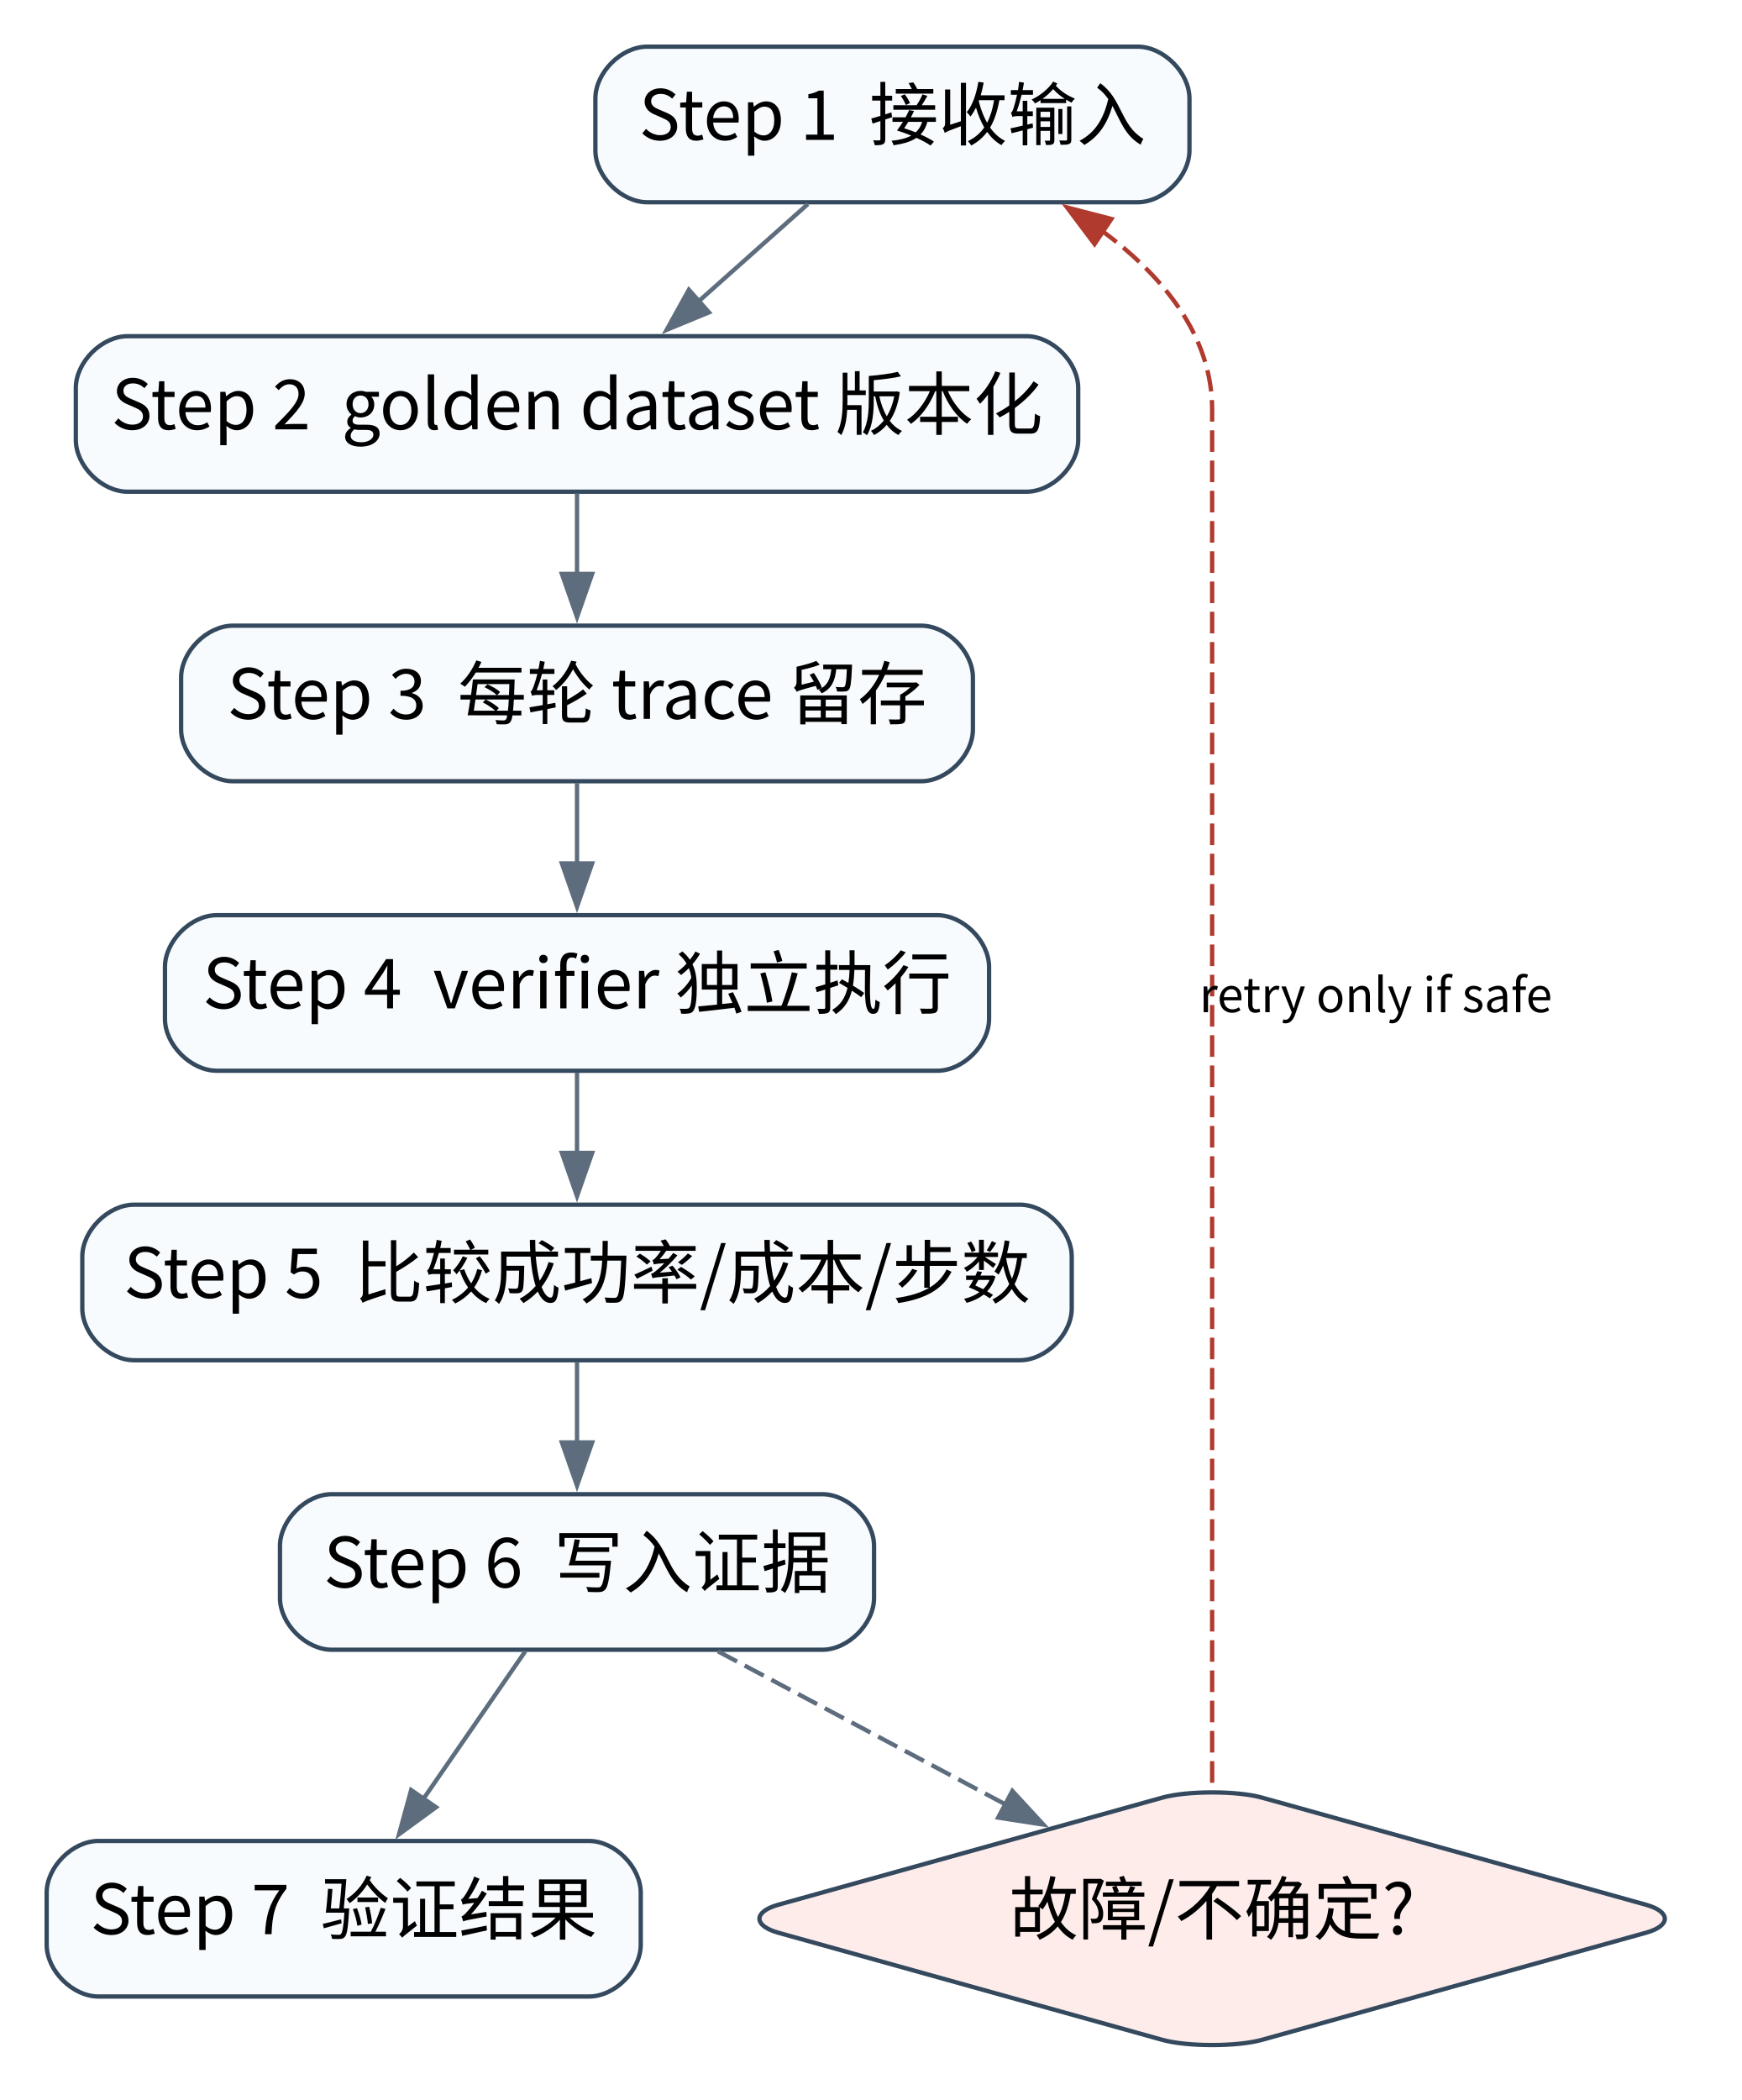
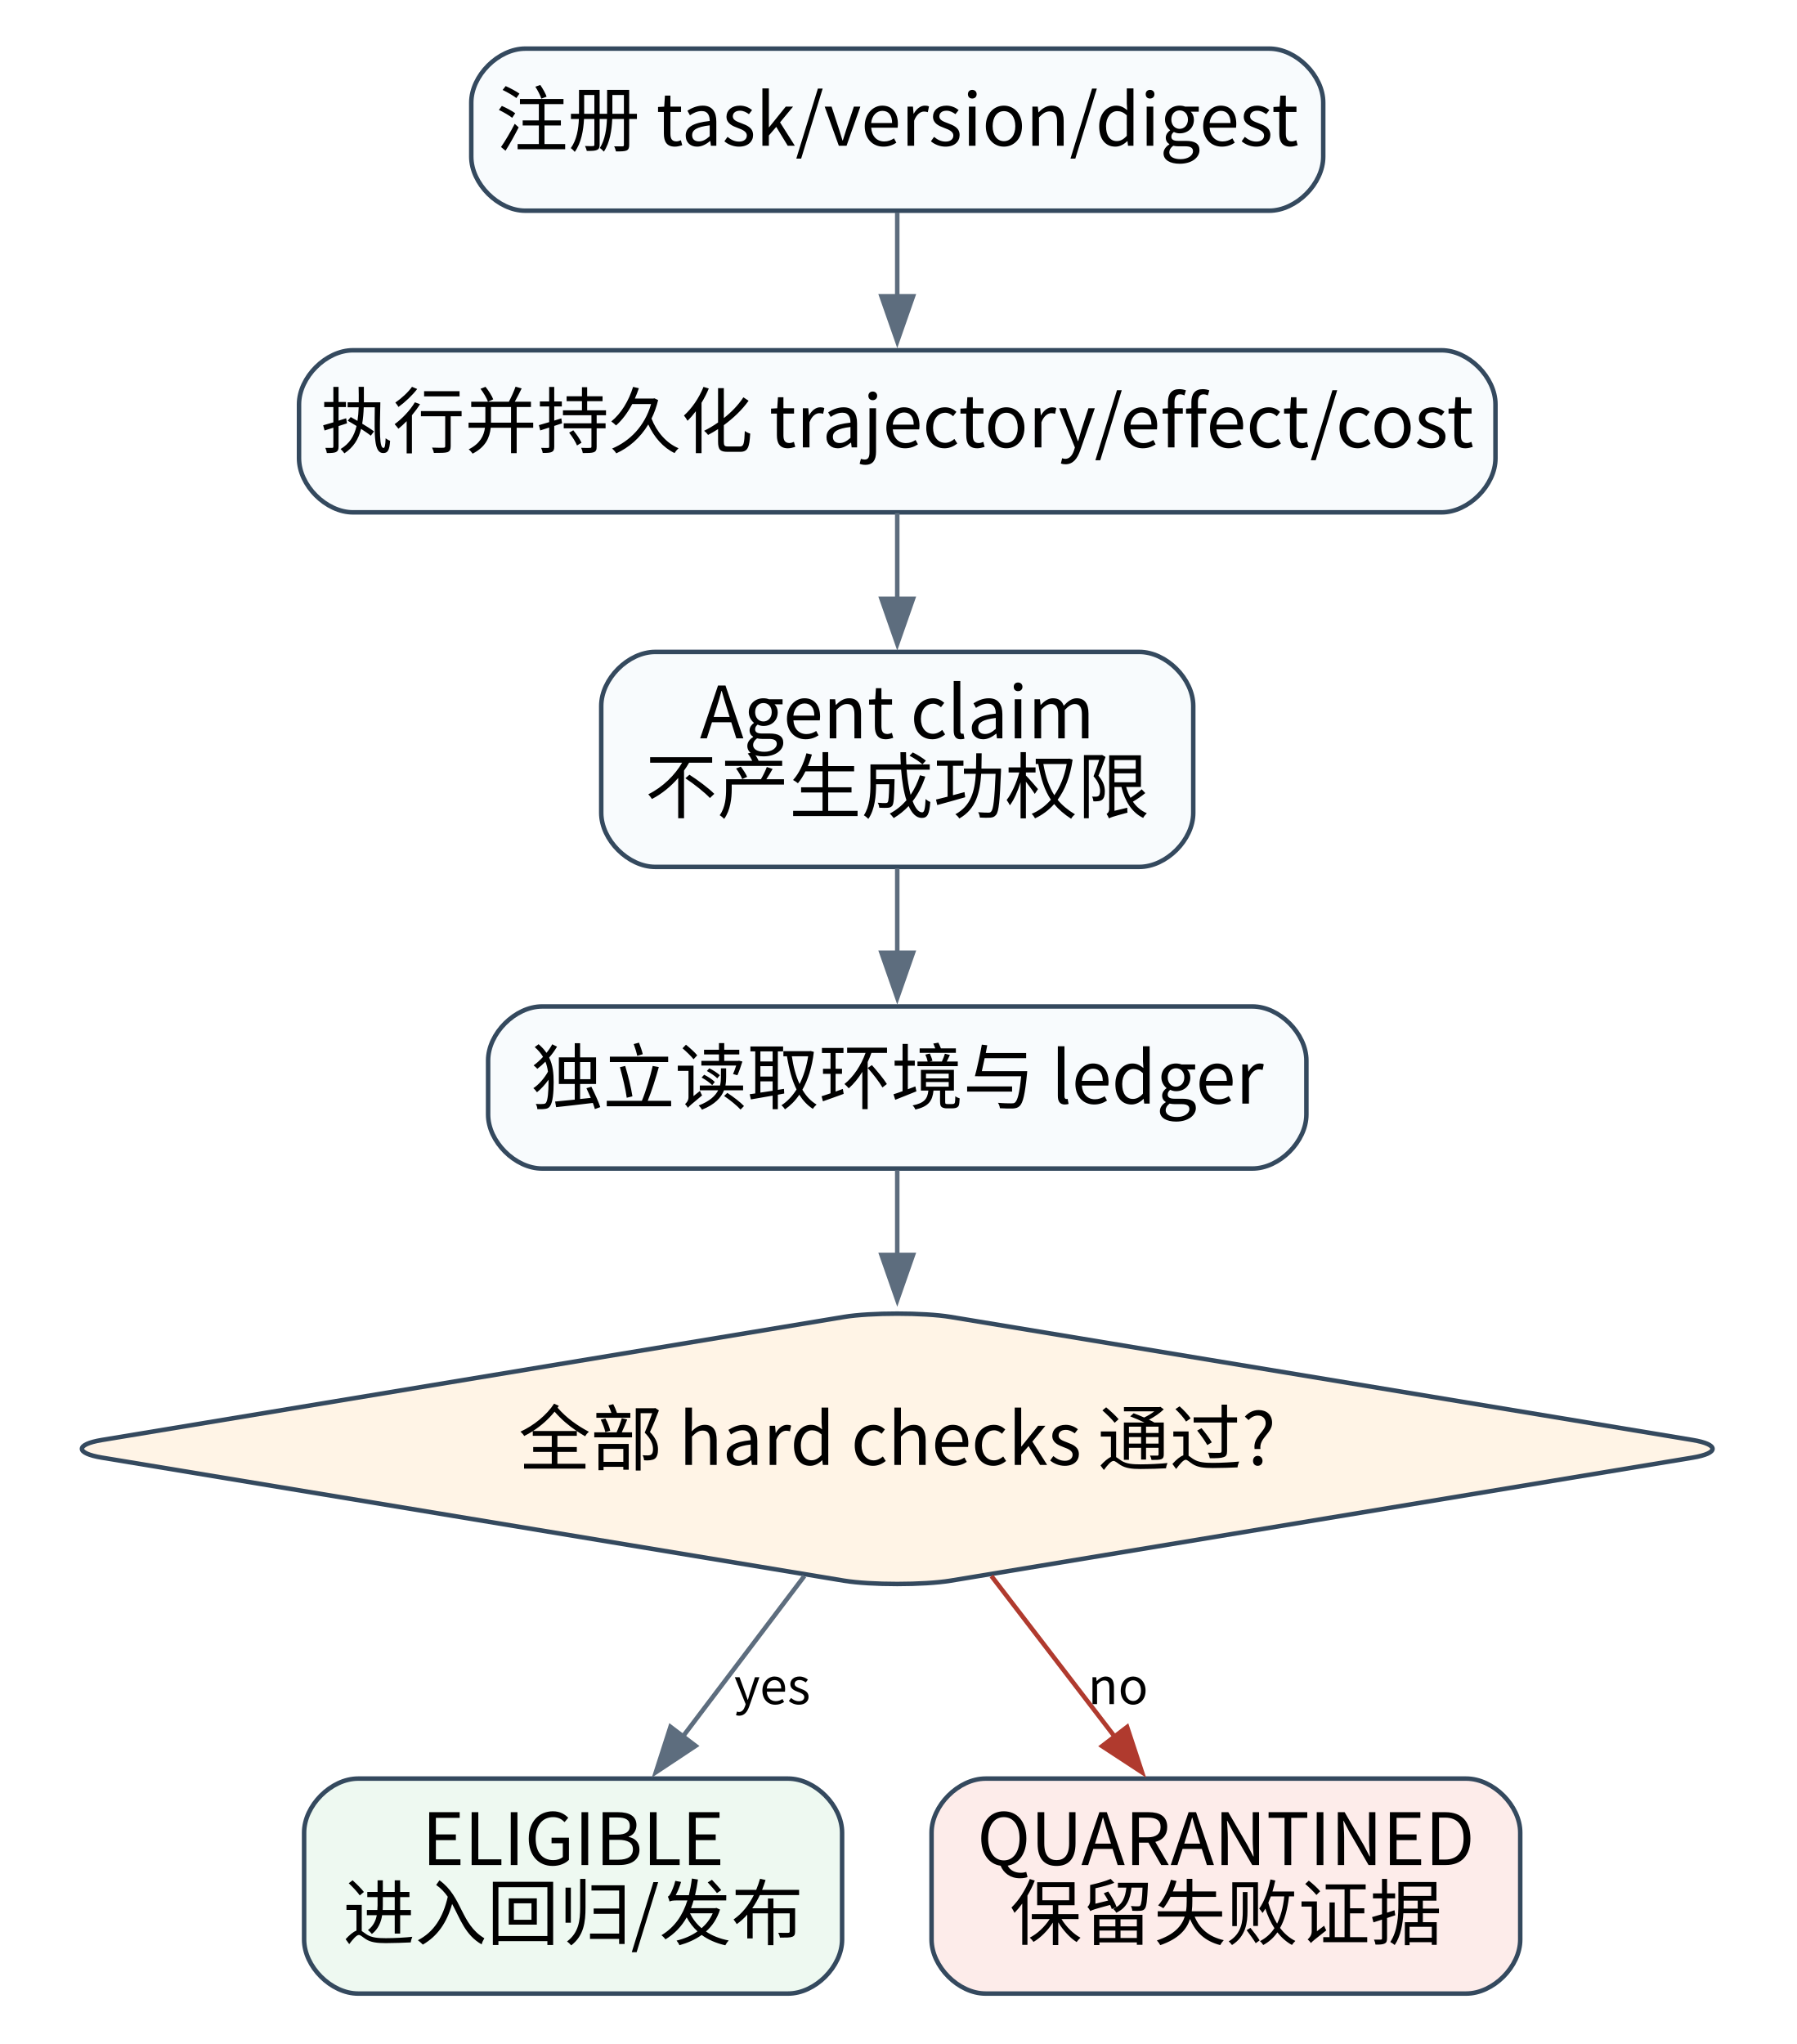
- <svg xmlns="http://www.w3.org/2000/svg" width="403pt" height="486pt" viewBox="0.00 0.00 403.00 486.00">
-   <g id="graph0" class="graph" transform="scale(1 1) rotate(0) translate(10.8 475.3)">
+ <svg xmlns="http://www.w3.org/2000/svg" width="399pt" height="454pt" viewBox="0.00 0.00 399.00 454.00">
+   <g id="graph0" class="graph" transform="scale(1 1) rotate(0) translate(10.8 442.8)">
    <g id="node1" class="node">
-       <path fill="#f8fbfd" stroke="#34495e" d="M252.5,-464.5C252.5,-464.5 139,-464.5 139,-464.5 133,-464.5 127,-458.5 127,-452.5 127,-452.5 127,-440.5 127,-440.5 127,-434.5 133,-428.5 139,-428.5 139,-428.5 252.5,-428.5 252.5,-428.5 258.5,-428.5 264.5,-434.5 264.5,-440.5 264.5,-440.5 264.5,-452.5 264.5,-452.5 264.5,-458.5 258.5,-464.5 252.5,-464.5" />
-       <text xml:space="preserve" text-anchor="middle" x="195.75" y="-442.93" font-family="Noto Sans CJK SC" font-size="16.00">Step 1  接收输入</text>
+       <path fill="#f8fbfd" stroke="#34495e" d="M271.12,-432C271.12,-432 105.88,-432 105.88,-432 99.88,-432 93.88,-426 93.88,-420 93.88,-420 93.88,-408 93.88,-408 93.88,-402 99.88,-396 105.88,-396 105.88,-396 271.12,-396 271.12,-396 277.12,-396 283.12,-402 283.12,-408 283.12,-408 283.12,-420 283.12,-420 283.12,-426 277.12,-432 271.12,-432" />
+       <text xml:space="preserve" text-anchor="middle" x="188.5" y="-410.43" font-family="Noto Sans CJK SC" font-size="16.00">注册 task/version/digest</text>
    </g>
    <g id="node2" class="node">
-       <path fill="#f8fbfd" stroke="#34495e" d="M226.75,-397.5C226.75,-397.5 18.75,-397.5 18.75,-397.5 12.75,-397.5 6.75,-391.5 6.75,-385.5 6.75,-385.5 6.75,-373.5 6.75,-373.5 6.75,-367.5 12.75,-361.5 18.75,-361.5 18.75,-361.5 226.75,-361.5 226.75,-361.5 232.75,-361.5 238.75,-367.5 238.75,-373.5 238.75,-373.5 238.75,-385.5 238.75,-385.5 238.75,-391.5 232.75,-397.5 226.75,-397.5" />
-       <text xml:space="preserve" text-anchor="middle" x="122.75" y="-375.93" font-family="Noto Sans CJK SC" font-size="16.00">Step 2  golden dataset 版本化</text>
+       <path fill="#f8fbfd" stroke="#34495e" d="M309.38,-365C309.38,-365 67.62,-365 67.62,-365 61.62,-365 55.62,-359 55.62,-353 55.62,-353 55.62,-341 55.62,-341 55.62,-335 61.62,-329 67.62,-329 67.62,-329 309.38,-329 309.38,-329 315.38,-329 321.38,-335 321.38,-341 321.38,-341 321.38,-353 321.38,-353 321.38,-359 315.38,-365 309.38,-365" />
+       <text xml:space="preserve" text-anchor="middle" x="188.5" y="-343.43" font-family="Noto Sans CJK SC" font-size="16.00">执行并持久化 trajectory/effect/cost</text>
    </g>
    <g id="edge1" class="edge">
-       <path fill="none" stroke="#5d6d7e" d="M176.19,-428.08C168.41,-421.16 159.32,-413.07 150.87,-405.54" />
-       <polygon fill="#5d6d7e" stroke="#5d6d7e" points="153.29,-403.01 143.5,-398.97 148.64,-408.24 153.29,-403.01" />
+       <path fill="none" stroke="#5d6d7e" d="M188.5,-395.58C188.5,-389.75 188.5,-383.09 188.5,-376.64" />
+       <polygon fill="#5d6d7e" stroke="#5d6d7e" points="192,-376.98 188.5,-366.98 185,-376.98 192,-376.98" />
    </g>
    <g id="node3" class="node">
-       <path fill="#f8fbfd" stroke="#34495e" d="M202.38,-330.5C202.38,-330.5 43.12,-330.5 43.12,-330.5 37.12,-330.5 31.12,-324.5 31.12,-318.5 31.12,-318.5 31.12,-306.5 31.12,-306.5 31.12,-300.5 37.12,-294.5 43.12,-294.5 43.12,-294.5 202.38,-294.5 202.38,-294.5 208.38,-294.5 214.38,-300.5 214.38,-306.5 214.38,-306.5 214.38,-318.5 214.38,-318.5 214.38,-324.5 208.38,-330.5 202.38,-330.5" />
-       <text xml:space="preserve" text-anchor="middle" x="122.75" y="-308.93" font-family="Noto Sans CJK SC" font-size="16.00">Step 3  每轮 trace 留存</text>
+       <path fill="#f8fbfd" stroke="#34495e" d="M242.25,-298C242.25,-298 134.75,-298 134.75,-298 128.75,-298 122.75,-292 122.75,-286 122.75,-286 122.75,-262.25 122.75,-262.25 122.75,-256.25 128.75,-250.25 134.75,-250.25 134.75,-250.25 242.25,-250.25 242.25,-250.25 248.25,-250.25 254.25,-256.25 254.25,-262.25 254.25,-262.25 254.25,-286 254.25,-286 254.25,-292 248.25,-298 242.25,-298" />
+       <text xml:space="preserve" text-anchor="middle" x="188.5" y="-278.8" font-family="Noto Sans CJK SC" font-size="16.00">Agent claim</text>
+       <text xml:space="preserve" text-anchor="middle" x="188.5" y="-262.3" font-family="Noto Sans CJK SC" font-size="16.00">不产生成功权限</text>
    </g>
    <g id="edge2" class="edge">
-       <path fill="none" stroke="#5d6d7e" d="M122.75,-361.08C122.75,-355.25 122.75,-348.59 122.75,-342.14" />
-       <polygon fill="#5d6d7e" stroke="#5d6d7e" points="126.25,-342.48 122.75,-332.48 119.25,-342.48 126.25,-342.48" />
+       <path fill="none" stroke="#5d6d7e" d="M188.5,-328.84C188.5,-322.96 188.5,-316.16 188.5,-309.41" />
+       <polygon fill="#5d6d7e" stroke="#5d6d7e" points="192,-309.8 188.5,-299.8 185,-309.8 192,-309.8" />
    </g>
    <g id="node4" class="node">
-       <path fill="#f8fbfd" stroke="#34495e" d="M206.12,-263.5C206.12,-263.5 39.38,-263.5 39.38,-263.5 33.38,-263.5 27.38,-257.5 27.38,-251.5 27.38,-251.5 27.38,-239.5 27.38,-239.5 27.38,-233.5 33.38,-227.5 39.38,-227.5 39.38,-227.5 206.12,-227.5 206.12,-227.5 212.12,-227.5 218.12,-233.5 218.12,-239.5 218.12,-239.5 218.12,-251.5 218.12,-251.5 218.12,-257.5 212.12,-263.5 206.12,-263.5" />
-       <text xml:space="preserve" text-anchor="middle" x="122.75" y="-241.93" font-family="Noto Sans CJK SC" font-size="16.00">Step 4  verifier 独立执行</text>
+       <path fill="#f8fbfd" stroke="#34495e" d="M267.38,-219.25C267.38,-219.25 109.62,-219.25 109.62,-219.25 103.62,-219.25 97.62,-213.25 97.62,-207.25 97.62,-207.25 97.62,-195.25 97.62,-195.25 97.62,-189.25 103.62,-183.25 109.62,-183.25 109.62,-183.25 267.38,-183.25 267.38,-183.25 273.38,-183.25 279.38,-189.25 279.38,-195.25 279.38,-195.25 279.38,-207.25 279.38,-207.25 279.38,-213.25 273.38,-219.25 267.38,-219.25" />
+       <text xml:space="preserve" text-anchor="middle" x="188.5" y="-197.68" font-family="Noto Sans CJK SC" font-size="16.00">独立读取环境与 ledger</text>
    </g>
    <g id="edge3" class="edge">
-       <path fill="none" stroke="#5d6d7e" d="M122.75,-294.08C122.75,-288.25 122.75,-281.59 122.75,-275.14" />
-       <polygon fill="#5d6d7e" stroke="#5d6d7e" points="126.25,-275.48 122.75,-265.48 119.25,-275.48 126.25,-275.48" />
+       <path fill="none" stroke="#5d6d7e" d="M188.5,-249.92C188.5,-243.92 188.5,-237.38 188.5,-231.12" />
+       <polygon fill="#5d6d7e" stroke="#5d6d7e" points="192,-231.18 188.5,-221.18 185,-231.18 192,-231.18" />
    </g>
    <g id="node5" class="node">
-       <path fill="#f8fbfd" stroke="#34495e" d="M225.25,-196.5C225.25,-196.5 20.25,-196.5 20.25,-196.5 14.25,-196.5 8.25,-190.5 8.25,-184.5 8.25,-184.5 8.25,-172.5 8.25,-172.5 8.25,-166.5 14.25,-160.5 20.25,-160.5 20.25,-160.5 225.25,-160.5 225.25,-160.5 231.25,-160.5 237.25,-166.5 237.25,-172.5 237.25,-172.5 237.25,-184.5 237.25,-184.5 237.25,-190.5 231.25,-196.5 225.25,-196.5" />
-       <text xml:space="preserve" text-anchor="middle" x="122.75" y="-174.93" font-family="Noto Sans CJK SC" font-size="16.00">Step 5  比较成功率/成本/步数</text>
+       <path fill="#fff4e6" stroke="#34495e" d="M176.66,-150.29C176.66,-150.29 11.84,-122.96 11.84,-122.96 5.92,-121.98 5.92,-120.02 11.84,-119.04 11.84,-119.04 176.66,-91.71 176.66,-91.71 182.58,-90.73 194.42,-90.73 200.34,-91.71 200.34,-91.71 365.16,-119.04 365.16,-119.04 371.08,-120.02 371.08,-121.98 365.16,-122.96 365.16,-122.96 200.34,-150.29 200.34,-150.29 194.42,-151.27 182.58,-151.27 176.66,-150.29" />
+       <text xml:space="preserve" text-anchor="middle" x="188.5" y="-117.42" font-family="Noto Sans CJK SC" font-size="16.00">全部 hard checks 通过?</text>
    </g>
    <g id="edge4" class="edge">
-       <path fill="none" stroke="#5d6d7e" d="M122.75,-227.08C122.75,-221.25 122.75,-214.59 122.75,-208.14" />
-       <polygon fill="#5d6d7e" stroke="#5d6d7e" points="126.25,-208.48 122.75,-198.48 119.25,-208.48 126.25,-208.48" />
+       <path fill="none" stroke="#5d6d7e" d="M188.5,-182.88C188.5,-177.17 188.5,-170.55 188.5,-163.83" />
+       <polygon fill="#5d6d7e" stroke="#5d6d7e" points="192,-164.06 188.5,-154.06 185,-164.06 192,-164.06" />
    </g>
    <g id="node6" class="node">
-       <path fill="#f8fbfd" stroke="#34495e" d="M179.5,-129.5C179.5,-129.5 66,-129.5 66,-129.5 60,-129.5 54,-123.5 54,-117.5 54,-117.5 54,-105.5 54,-105.5 54,-99.5 60,-93.5 66,-93.5 66,-93.5 179.5,-93.5 179.5,-93.5 185.5,-93.5 191.5,-99.5 191.5,-105.5 191.5,-105.5 191.5,-117.5 191.5,-117.5 191.5,-123.5 185.5,-129.5 179.5,-129.5" />
-       <text xml:space="preserve" text-anchor="middle" x="122.75" y="-107.92" font-family="Noto Sans CJK SC" font-size="16.00">Step 6  写入证据</text>
+       <path fill="#eef9f1" stroke="#34495e" d="M164.25,-47.75C164.25,-47.75 68.75,-47.75 68.75,-47.75 62.75,-47.75 56.75,-41.75 56.75,-35.75 56.75,-35.75 56.75,-12 56.75,-12 56.75,-6 62.75,0 68.75,0 68.75,0 164.25,0 164.25,0 170.25,0 176.25,-6 176.25,-12 176.25,-12 176.25,-35.75 176.25,-35.75 176.25,-41.75 170.25,-47.75 164.25,-47.75" />
+       <text xml:space="preserve" text-anchor="middle" x="116.5" y="-28.55" font-family="Noto Sans CJK SC" font-size="16.00">ELIGIBLE</text>
+       <text xml:space="preserve" text-anchor="middle" x="116.5" y="-12.05" font-family="Noto Sans CJK SC" font-size="16.00">进入回归/发布</text>
    </g>
    <g id="edge5" class="edge">
-       <path fill="none" stroke="#5d6d7e" d="M122.75,-160.08C122.75,-154.25 122.75,-147.59 122.75,-141.14" />
-       <polygon fill="#5d6d7e" stroke="#5d6d7e" points="126.25,-141.48 122.75,-131.48 119.25,-141.48 126.25,-141.48" />
+       <path fill="none" stroke="#5d6d7e" d="M167.87,-92.74C159.41,-81.56 149.55,-68.55 140.75,-56.92" />
+       <polygon fill="#5d6d7e" stroke="#5d6d7e" points="143.71,-55.02 134.88,-49.16 138.13,-59.25 143.71,-55.02" />
+       <text xml:space="preserve" text-anchor="middle" x="160.75" y="-64.3" font-family="Noto Sans CJK SC" font-size="11.00">yes</text>
    </g>
    <g id="node7" class="node">
-       <path fill="#f8fbfd" stroke="#34495e" d="M125.5,-49.25C125.5,-49.25 12,-49.25 12,-49.25 6,-49.25 0,-43.25 0,-37.25 0,-37.25 0,-25.25 0,-25.25 0,-19.25 6,-13.25 12,-13.25 12,-13.25 125.5,-13.25 125.5,-13.25 131.5,-13.25 137.5,-19.25 137.5,-25.25 137.5,-25.25 137.5,-37.25 137.5,-37.25 137.5,-43.25 131.5,-49.25 125.5,-49.25" />
-       <text xml:space="preserve" text-anchor="middle" x="68.75" y="-27.68" font-family="Noto Sans CJK SC" font-size="16.00">Step 7  验证结果</text>
+       <path fill="#fdecea" stroke="#34495e" d="M314.88,-47.75C314.88,-47.75 208.12,-47.75 208.12,-47.75 202.12,-47.75 196.12,-41.75 196.12,-35.75 196.12,-35.75 196.12,-12 196.12,-12 196.12,-6 202.12,0 208.12,0 208.12,0 314.88,0 314.88,0 320.88,0 326.88,-6 326.88,-12 326.88,-12 326.88,-35.75 326.88,-35.75 326.88,-41.75 320.88,-47.75 314.88,-47.75" />
+       <text xml:space="preserve" text-anchor="middle" x="261.5" y="-28.55" font-family="Noto Sans CJK SC" font-size="16.00">QUARANTINED</text>
+       <text xml:space="preserve" text-anchor="middle" x="261.5" y="-12.05" font-family="Noto Sans CJK SC" font-size="16.00">保留失败证据</text>
    </g>
    <g id="edge6" class="edge">
-       <path fill="none" stroke="#5d6d7e" d="M110.77,-93.13C103.84,-83.1 94.99,-70.28 87.2,-58.99" />
-       <polygon fill="#5d6d7e" stroke="#5d6d7e" points="90.12,-57.06 81.56,-50.81 84.36,-61.03 90.12,-57.06" />
-     </g>
-     <g id="node8" class="node">
-       <path fill="#fdecea" stroke="#34495e" d="M258.19,-59.27C258.19,-59.27 169.31,-34.48 169.31,-34.48 163.53,-32.86 163.53,-29.64 169.31,-28.02 169.31,-28.02 258.19,-3.23 258.19,-3.23 263.97,-1.61 275.53,-1.61 281.31,-3.23 281.31,-3.23 370.19,-28.02 370.19,-28.02 375.97,-29.64 375.97,-32.86 370.19,-34.48 370.19,-34.48 281.31,-59.27 281.31,-59.27 275.53,-60.89 263.97,-60.89 258.19,-59.27" />
-       <text xml:space="preserve" text-anchor="middle" x="269.75" y="-27.68" font-family="Noto Sans CJK SC" font-size="16.00">故障/不确定?</text>
-     </g>
-     <g id="edge7" class="edge">
-       <path fill="none" stroke="#5d6d7e" stroke-dasharray="5,2" d="M155.37,-93.13C174.94,-82.72 200.18,-69.28 221.97,-57.68" />
-       <polygon fill="#5d6d7e" stroke="#5d6d7e" points="223.51,-60.83 230.69,-53.04 220.22,-54.65 223.51,-60.83" />
-     </g>
-     <g id="edge8" class="edge">
-       <path fill="none" stroke="#b03a2e" stroke-dasharray="5,2" d="M269.75,-62.72C269.75,-77.2 269.75,-94.74 269.75,-110.5 269.75,-380.5 269.75,-380.5 269.75,-380.5 269.75,-397.75 258.25,-411.5 244.33,-421.83" />
-       <polygon fill="#b03a2e" stroke="#b03a2e" points="242.54,-418.82 236.17,-427.29 246.43,-424.63 242.54,-418.82" />
-       <text xml:space="preserve" text-anchor="middle" x="307.62" y="-241.05" font-family="Noto Sans CJK SC" font-size="11.00">retry only if safe</text>
+       <path fill="none" stroke="#b03a2e" d="M209.42,-92.74C218,-81.56 227.99,-68.55 236.91,-56.92" />
+       <polygon fill="#b03a2e" stroke="#b03a2e" points="239.56,-59.22 242.87,-49.15 234,-54.96 239.56,-59.22" />
+       <text xml:space="preserve" text-anchor="middle" x="237.54" y="-64.3" font-family="Noto Sans CJK SC" font-size="11.00">no</text>
    </g>
  </g>
</svg>
